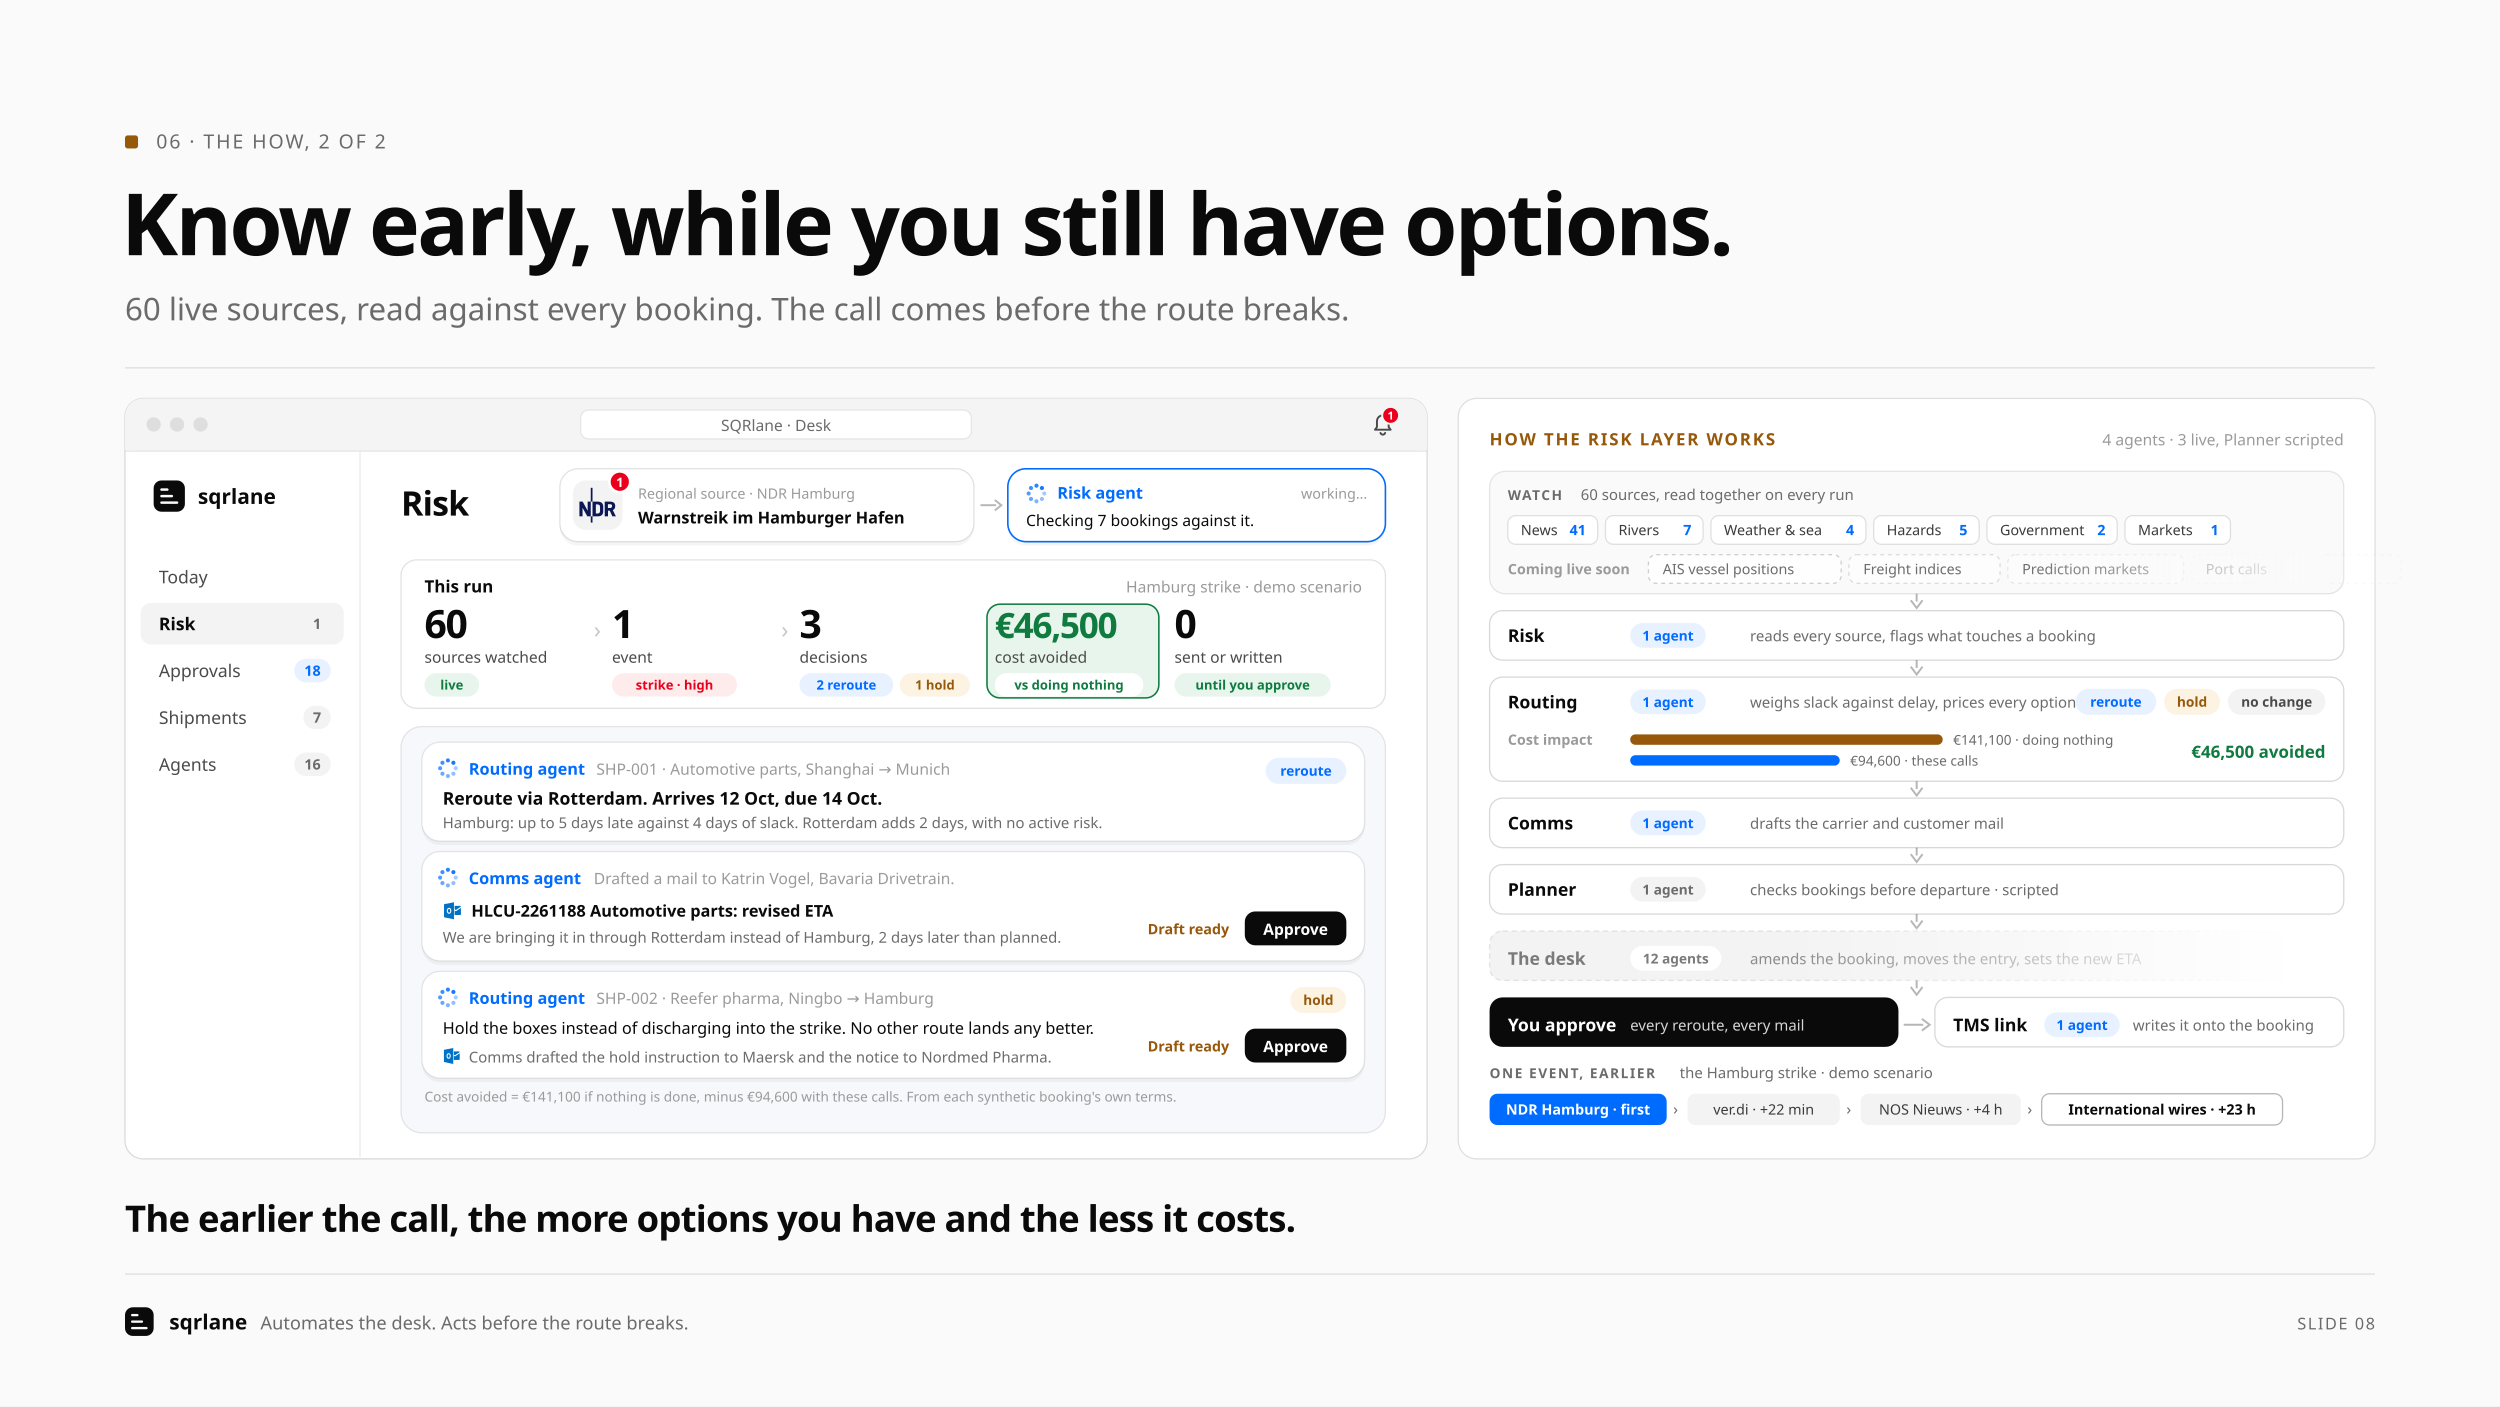
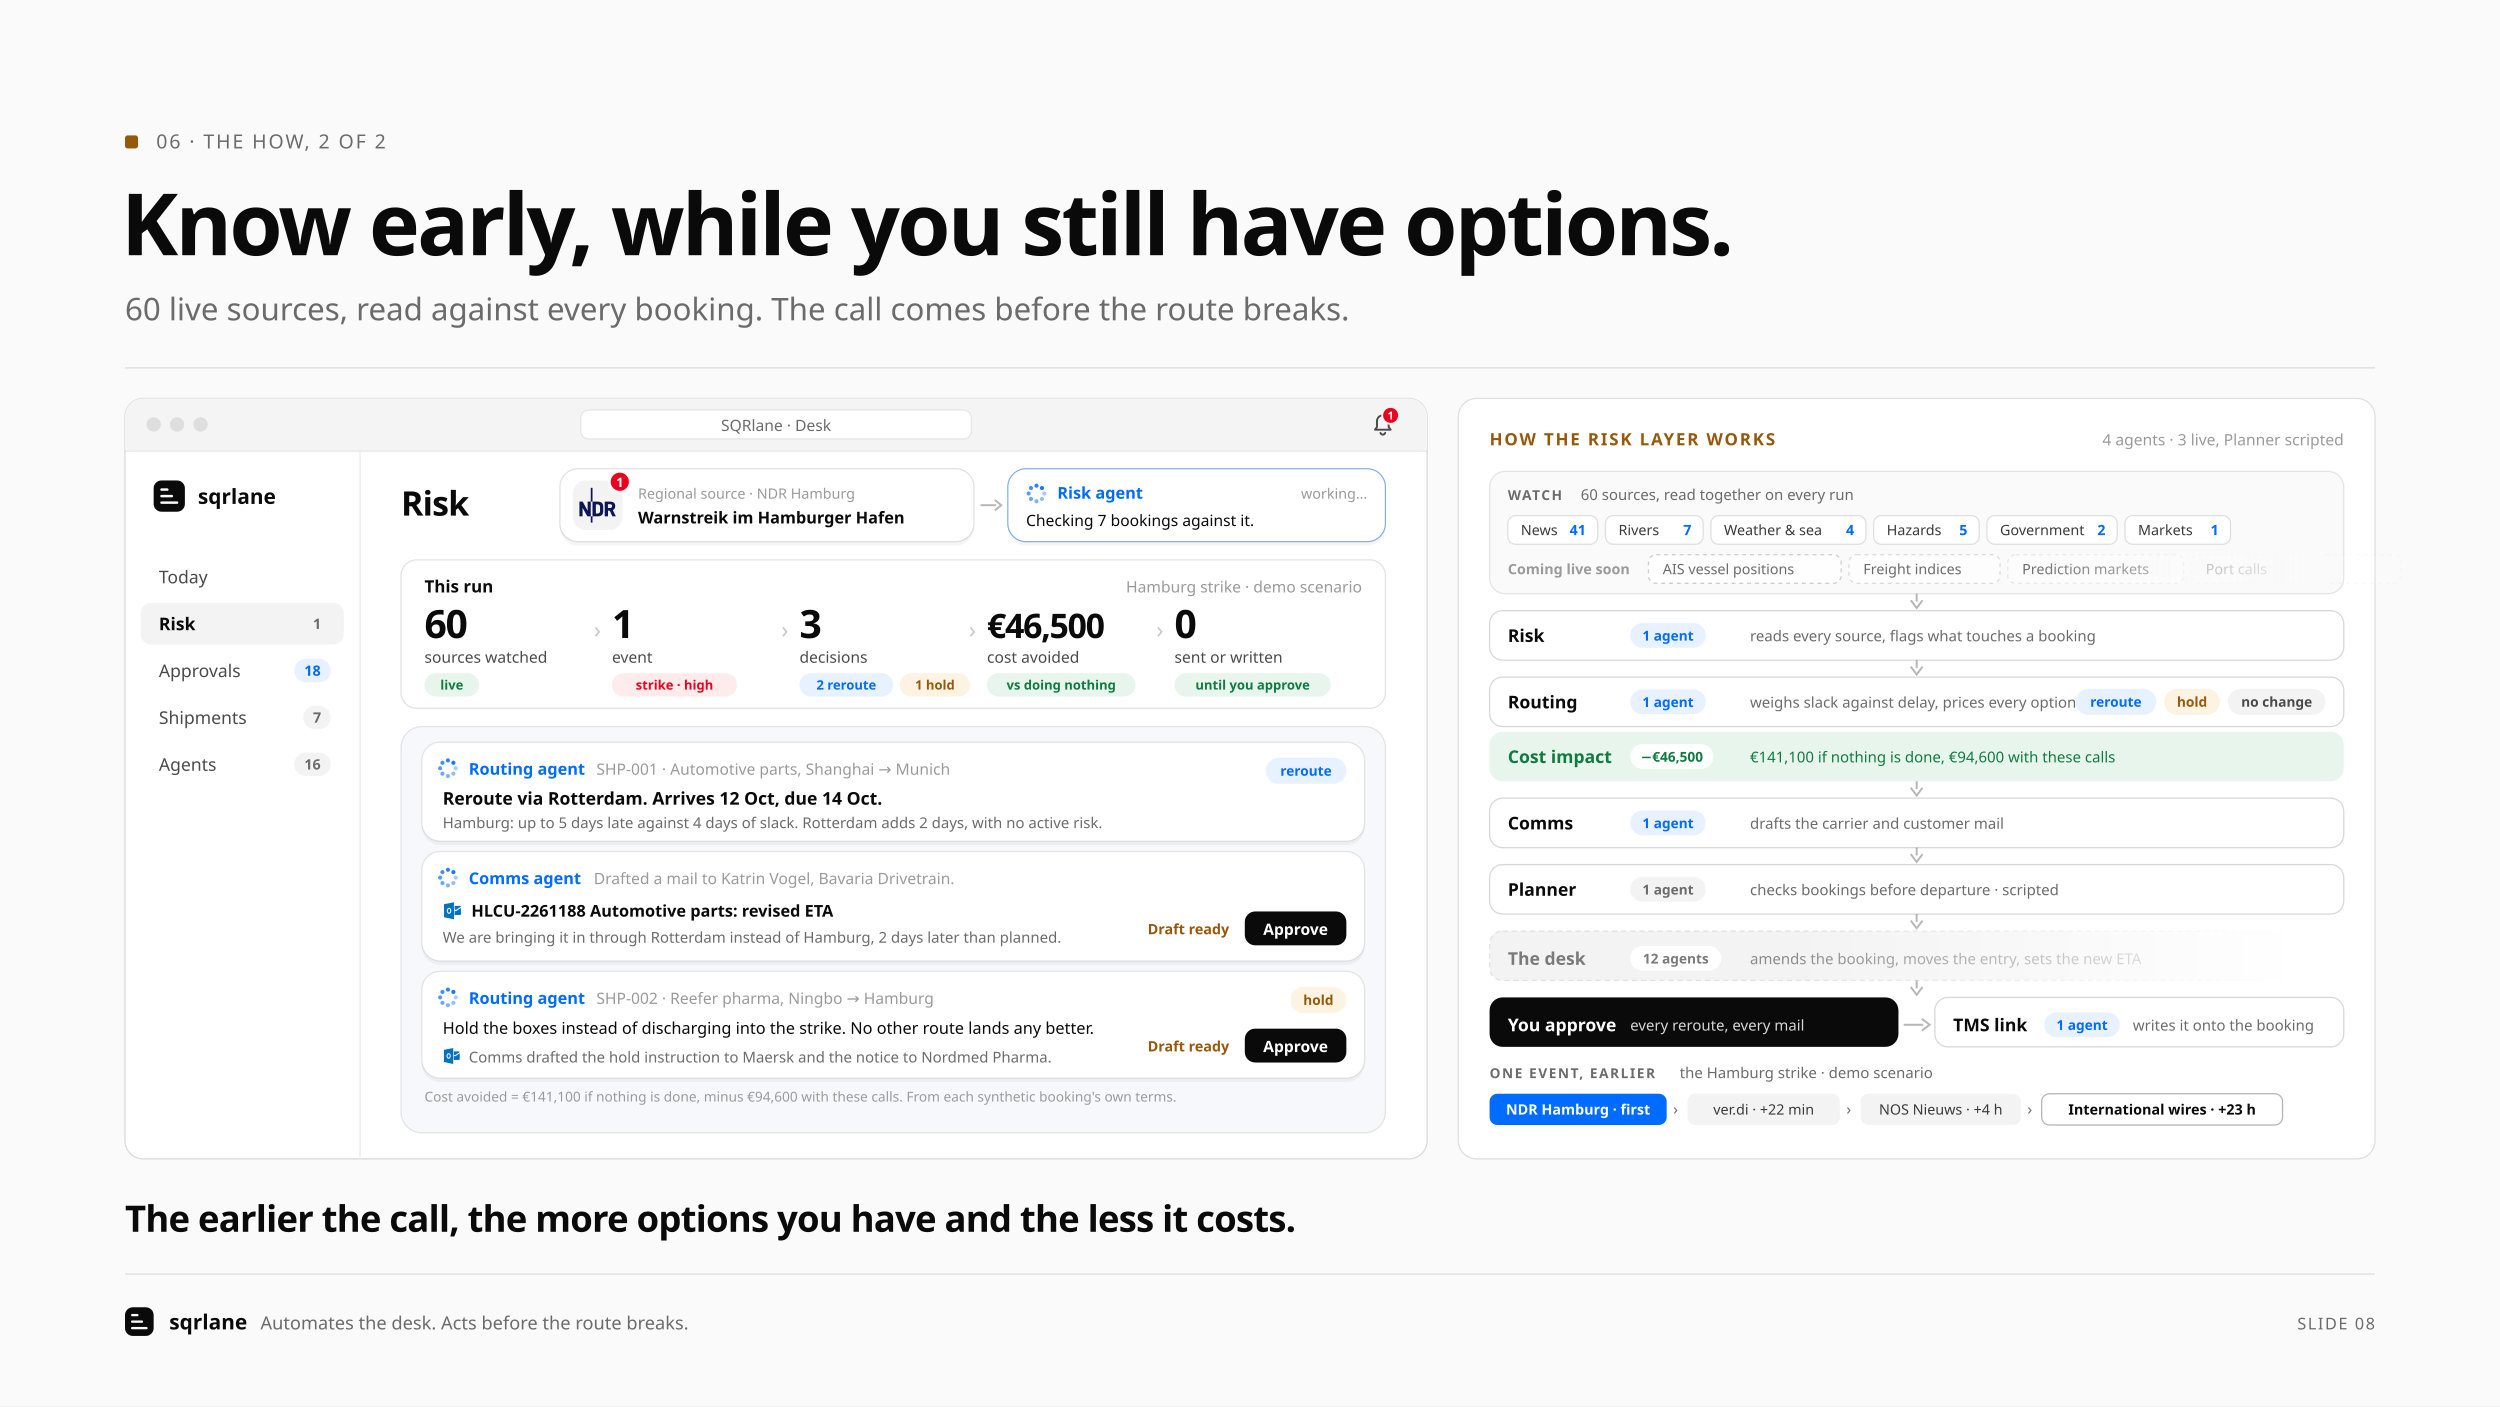
<svg xmlns="http://www.w3.org/2000/svg" width="1920" height="1080" viewBox="0 0 1920 1080">
  <rect id="background" x="0" y="0" width="1920" height="1080" fill="#FAFAFA" />
  <g id="header">
    <rect x="96" y="104" width="10" height="10" rx="2" fill="#96580A" />
    <text x="120" y="114" font-family="Geist" font-size="15" font-weight="500" fill="#6B6B6B" letter-spacing="1.44">06 · THE HOW, 2 OF 2</text>
    <text x="93" y="196" font-family="Geist" font-size="66" font-weight="600" fill="#0A0A0A" letter-spacing="-2">Know early, while you still have options.</text>
    <text x="96" y="246" font-family="Geist" font-size="24" font-weight="400" fill="#6B6B6B">60 live sources, read against every booking. The call comes before the route breaks.</text>
    <rect x="96" y="282" width="1728" height="1" fill="#0A0A0A" fill-opacity="0.12" />
  </g>
  <g id="dashboard">
    <rect x="96" y="306" width="1000" height="584" rx="14" fill="#FFFFFF" stroke="#0A0A0A" stroke-opacity="0.14" />
    <g id="window-bar">
      <rect x="96" y="306" width="1000" height="40" rx="14" fill="#F4F4F4" />
      <rect x="96" y="332" width="1000" height="14" fill="#F4F4F4" />
      <rect x="96" y="346" width="1000" height="1" fill="#0A0A0A" fill-opacity="0.09" />
      <circle cx="118" cy="326" r="5.5" fill="#DEDEDE" />
      <circle cx="136" cy="326" r="5.5" fill="#DEDEDE" />
      <circle cx="154" cy="326" r="5.5" fill="#DEDEDE" />
      <rect x="446.0" y="315" width="300" height="22" rx="6" fill="#FFFFFF" stroke="#0A0A0A" stroke-opacity="0.08" />
      <text x="596.0" y="331" font-family="Geist" font-size="12" font-weight="500" fill="#6B6B6B" text-anchor="middle">SQRlane · Desk</text>
    </g>
    <g id="sidebar">
      <rect x="276" y="347" width="1" height="542" fill="#0A0A0A" fill-opacity="0.08" />
      <rect x="118" y="369" width="24" height="24" rx="6" fill="#0A0A0A" />
      <path d="M124 386h12 M124 381h8 M124 376h4.5" stroke="#FAFAFA" stroke-width="1.9" stroke-linecap="round" fill="none" />
      <text x="152" y="387" font-family="Geist" font-size="16" font-weight="600" fill="#0A0A0A">sqrlane</text>
      <text x="122" y="448" font-family="Geist" font-size="13.5" font-weight="500" fill="#4A4A4A">Today</text>
      <rect x="108" y="463" width="156" height="32" rx="8" fill="#F3F3F3" />
      <text x="122" y="484" font-family="Geist" font-size="13.5" font-weight="600" fill="#0A0A0A">Risk</text>
      <rect x="233" y="470" width="21" height="18" rx="9" fill="#F3F3F3" />
      <text x="243.5" y="483" font-family="Geist" font-size="11" font-weight="600" fill="#6B6B6B" text-anchor="middle">1</text>
      <text x="122" y="520" font-family="Geist" font-size="13.5" font-weight="500" fill="#4A4A4A">Approvals</text>
      <rect x="226" y="506" width="28" height="18" rx="9" fill="#E8F1FF" />
      <text x="240.0" y="519" font-family="Geist" font-size="11" font-weight="600" fill="#006BFF" text-anchor="middle">18</text>
      <text x="122" y="556" font-family="Geist" font-size="13.5" font-weight="500" fill="#4A4A4A">Shipments</text>
      <rect x="233" y="542" width="21" height="18" rx="9" fill="#F3F3F3" />
      <text x="243.5" y="555" font-family="Geist" font-size="11" font-weight="600" fill="#6B6B6B" text-anchor="middle">7</text>
      <text x="122" y="592" font-family="Geist" font-size="13.5" font-weight="500" fill="#4A4A4A">Agents</text>
      <rect x="226" y="578" width="28" height="18" rx="9" fill="#F3F3F3" />
      <text x="240.0" y="591" font-family="Geist" font-size="11" font-weight="600" fill="#6B6B6B" text-anchor="middle">16</text>
    </g>
    <g id="notifications">
      <path d="M1056 330 h12 l-1.5 -2 v-4.5 a4.5 4.5 0 0 0 -9 0 v4.5 z M1060.2 332.5 a1.9 1.9 0 0 0 3.6 0" stroke="#4A4A4A" stroke-width="1.5" fill="none" stroke-linejoin="round" stroke-linecap="round" />
      <circle cx="1068" cy="319" r="6.5" fill="#EA001D" stroke="#F4F4F4" stroke-width="1.5" />
      <text x="1068" y="322.2" font-family="Geist" font-size="8.5" font-weight="700" fill="#FFFFFF" text-anchor="middle">1</text>
    </g>
    <g id="page-header">
      <text x="308" y="396" font-family="Geist" font-size="26" font-weight="600" fill="#0A0A0A" letter-spacing="-0.6">Risk</text>
    </g>
    <g id="popup-news">
      <rect x="430" y="363" width="318" height="56" rx="14" fill="#0A0A0A" fill-opacity="0.04" />
      <rect x="430" y="360" width="318" height="56" rx="14" fill="#FFFFFF" stroke="#0A0A0A" stroke-opacity="0.12" />
      <rect x="440" y="369" width="38" height="38" rx="10" fill="#F3F3F3" />
      <g id="mark-ndr" transform="translate(445.0 374.0) scale(1.1667)">
        <path fill="#0C1754" d="M5.184 19.325l-3.137-5.648v5.649H0V9.64h2.149l3.267 6.025V9.641h2.047v9.684zm2.279-9.684V.537H8.61v9.104zm0 13.822v-4.138H8.61v4.138zM12.037 9.64c2.395 0 3.63 1.147 3.63 3.368v2.918c0 2.28-1.19 3.398-3.63 3.398H8.61V9.641zm-.19 7.855c1.163 0 1.728-.581 1.728-1.771v-2.498c0-1.176-.58-1.757-1.727-1.757h-1.03v6.026zm9.845 1.83l-1.728-3.718h-1.161v3.717h-2.15V9.641h3.384c2.381 0 3.513.944 3.513 2.962 0 1.335-.493 2.134-1.597 2.613L24 19.326zm-1.568-5.475c.857 0 1.365-.494 1.365-1.32 0-.858-.377-1.177-1.365-1.177H18.76v2.498h1.365z" />
      </g>
      <circle cx="476" cy="370" r="8" fill="#EA001D" stroke="#FFFFFF" stroke-width="2" />
      <text x="476" y="374" font-family="Geist" font-size="10" font-weight="700" fill="#FFFFFF" text-anchor="middle">1</text>
      <text x="490" y="383" font-family="Geist" font-size="11" font-weight="500" fill="#9A9A9A">Regional source · NDR Hamburg</text>
      <text x="490" y="402" font-family="Geist" font-size="12.5" font-weight="600" fill="#0A0A0A">Warnstreik im Hamburger Hafen</text>
    </g>
    <path d="M753 388.0 L765 388.0" stroke="#0A0A0A" stroke-opacity="0.3" stroke-width="1.5" fill="none" />
    <path d="M764 384.0 L769 388.0 L764 392.0" stroke="#0A0A0A" stroke-opacity="0.3" stroke-width="1.5" fill="none" />
    <g id="popup-agent">
      <rect x="774" y="363" width="290" height="56" rx="14" fill="#0A0A0A" fill-opacity="0.04" />
      <rect x="774" y="360" width="290" height="56" rx="14" fill="#FFFFFF" stroke="#0A0A0A" stroke-opacity="0.12" />
-       <rect x="774" y="360" width="290" height="56" rx="14" fill="none" stroke="#006BFF" stroke-width="1.2" />
+       <rect x="774" y="360" width="290" height="56" rx="14" fill="none" stroke="#006BFF" stroke-width="0.8" stroke-opacity="0.45" />
      <circle cx="802.0" cy="379.0" r="1.6" fill="#006BFF" fill-opacity="0.35" />
      <circle cx="800.2" cy="383.2" r="1.6" fill="#006BFF" fill-opacity="0.43" />
      <circle cx="796.0" cy="385.0" r="1.6" fill="#006BFF" fill-opacity="0.51" />
      <circle cx="791.8" cy="383.2" r="1.6" fill="#006BFF" fill-opacity="0.59" />
      <circle cx="790.0" cy="379.0" r="1.6" fill="#006BFF" fill-opacity="0.67" />
      <circle cx="791.8" cy="374.8" r="1.6" fill="#006BFF" fill-opacity="0.75" />
      <circle cx="796.0" cy="373.0" r="1.6" fill="#006BFF" fill-opacity="0.83" />
      <circle cx="800.2" cy="374.8" r="1.6" fill="#006BFF" fill-opacity="0.91" />
      <text x="812" y="383" font-family="Geist" font-size="12.5" font-weight="600" fill="#006BFF">Risk agent</text>
      <text x="1050" y="383" font-family="Geist" font-size="11" font-weight="500" fill="#9A9A9A" text-anchor="end">working…</text>
      <text x="788" y="404" font-family="Geist" font-size="12" font-weight="400" fill="#0A0A0A">Checking 7 bookings against it.</text>
    </g>
    <g id="this-run">
      <rect x="308" y="430" width="756" height="114" rx="12" fill="#FFFFFF" stroke="#0A0A0A" stroke-opacity="0.12" />
      <text x="326" y="455" font-family="Geist" font-size="13" font-weight="600" fill="#0A0A0A">This run</text>
      <text x="1046" y="455" font-family="Geist" font-size="12" font-weight="400" fill="#9A9A9A" text-anchor="end">Hamburg strike · demo scenario</text>
      <text x="326.0" y="490" font-family="Geist" font-size="30" font-weight="600" fill="#0A0A0A" letter-spacing="-1">60</text>
      <text x="326.0" y="509" font-family="Geist" font-size="12" font-weight="500" fill="#4A4A4A">sources watched</text>
      <rect x="326.0" y="517" width="42" height="18" rx="9.0" fill="#E7F5EC" />
      <text x="347.0" y="529.6" font-family="Geist" font-size="10" font-weight="600" fill="#0F7B3F" text-anchor="middle">live</text>
      <text x="456.0" y="490" font-family="Geist" font-size="18" font-weight="400" fill="#C8C8C8">›</text>
      <text x="470.0" y="490" font-family="Geist" font-size="30" font-weight="600" fill="#0A0A0A" letter-spacing="-1">1</text>
      <text x="470.0" y="509" font-family="Geist" font-size="12" font-weight="500" fill="#4A4A4A">event</text>
      <rect x="470.0" y="517" width="96" height="18" rx="9.0" fill="#FEECEC" />
      <text x="518.0" y="529.6" font-family="Geist" font-size="10" font-weight="600" fill="#EA001D" text-anchor="middle">strike · high</text>
      <text x="600.0" y="490" font-family="Geist" font-size="18" font-weight="400" fill="#C8C8C8">›</text>
      <text x="614.0" y="490" font-family="Geist" font-size="30" font-weight="600" fill="#0A0A0A" letter-spacing="-1">3</text>
      <text x="614.0" y="509" font-family="Geist" font-size="12" font-weight="500" fill="#4A4A4A">decisions</text>
      <rect x="614.0" y="517" width="72" height="18" rx="9.0" fill="#E8F1FF" />
      <text x="650.0" y="529.6" font-family="Geist" font-size="10" font-weight="600" fill="#006BFF" text-anchor="middle">2 reroute</text>
      <rect x="691.0" y="517" width="54" height="18" rx="9.0" fill="#FDF3E3" />
      <text x="718.0" y="529.6" font-family="Geist" font-size="10" font-weight="600" fill="#96580A" text-anchor="middle">1 hold</text>
-       <rect x="758.0" y="464" width="132.0" height="72" rx="10" fill="#E7F5EC" stroke="#0F7B3F" stroke-width="1.2" />
-       <text x="764.0" y="490" font-family="Geist" font-size="27" font-weight="600" fill="#0F7B3F" letter-spacing="-1">€46,500</text>
-       <text x="764.0" y="509" font-family="Geist" font-size="12" font-weight="500" fill="#4A4A4A">cost avoided</text>
-       <rect x="764.0" y="517" width="114" height="18" rx="9.0" fill="#FFFFFF" />
-       <text x="821.0" y="529.6" font-family="Geist" font-size="10" font-weight="600" fill="#0F7B3F" text-anchor="middle">vs doing nothing</text>
+       <text x="744.0" y="490" font-family="Geist" font-size="18" font-weight="400" fill="#C8C8C8">›</text>
+       <text x="758.0" y="490" font-family="Geist" font-size="26" font-weight="600" fill="#0A0A0A" letter-spacing="-1">€46,500</text>
+       <text x="758.0" y="509" font-family="Geist" font-size="12" font-weight="500" fill="#4A4A4A">cost avoided</text>
+       <rect x="758.0" y="517" width="114" height="18" rx="9.0" fill="#E7F5EC" />
+       <text x="815.0" y="529.6" font-family="Geist" font-size="10" font-weight="600" fill="#0F7B3F" text-anchor="middle">vs doing nothing</text>
+       <text x="888.0" y="490" font-family="Geist" font-size="18" font-weight="400" fill="#C8C8C8">›</text>
      <text x="902.0" y="490" font-family="Geist" font-size="30" font-weight="600" fill="#0A0A0A" letter-spacing="-1">0</text>
      <text x="902.0" y="509" font-family="Geist" font-size="12" font-weight="500" fill="#4A4A4A">sent or written</text>
      <rect x="902.0" y="517" width="120" height="18" rx="9.0" fill="#E7F5EC" />
      <text x="962.0" y="529.6" font-family="Geist" font-size="10" font-weight="600" fill="#0F7B3F" text-anchor="middle">until you approve</text>
    </g>
    <g id="decisions">
      <rect x="308" y="558" width="756" height="312" rx="16" fill="#F6F8FB" stroke="#0A0A0A" stroke-opacity="0.10" />
      <rect x="324" y="573" width="724" height="76" rx="14" fill="#0A0A0A" fill-opacity="0.04" />
      <rect x="324" y="570" width="724" height="76" rx="14" fill="#FFFFFF" stroke="#0A0A0A" stroke-opacity="0.1" />
      <circle cx="350.0" cy="590.0" r="1.6" fill="#006BFF" fill-opacity="0.35" />
      <circle cx="348.2" cy="594.2" r="1.6" fill="#006BFF" fill-opacity="0.43" />
      <circle cx="344.0" cy="596.0" r="1.6" fill="#006BFF" fill-opacity="0.51" />
      <circle cx="339.8" cy="594.2" r="1.6" fill="#006BFF" fill-opacity="0.59" />
      <circle cx="338.0" cy="590.0" r="1.6" fill="#006BFF" fill-opacity="0.67" />
      <circle cx="339.8" cy="585.8" r="1.6" fill="#006BFF" fill-opacity="0.75" />
      <circle cx="344.0" cy="584.0" r="1.6" fill="#006BFF" fill-opacity="0.83" />
      <circle cx="348.2" cy="585.8" r="1.6" fill="#006BFF" fill-opacity="0.91" />
      <text x="360" y="595" font-family="Geist" font-size="12.5" font-weight="600" fill="#006BFF">Routing agent</text>
      <text x="458" y="595" font-family="Geist" font-size="12" font-weight="400" fill="#9A9A9A">SHP-001 · Automotive parts, Shanghai → Munich</text>
      <rect x="972" y="582" width="62" height="20" rx="10.0" fill="#E8F1FF" />
      <text x="1003.0" y="595.78" font-family="Geist" font-size="10.5" font-weight="600" fill="#006BFF" text-anchor="middle">reroute</text>
      <text x="340" y="618" font-family="Geist" font-size="13.5" font-weight="600" fill="#0A0A0A">Reroute via Rotterdam. Arrives 12 Oct, due 14 Oct.</text>
      <text x="340" y="636" font-family="Geist" font-size="11.5" font-weight="400" fill="#6B6B6B">Hamburg: up to 5 days late against 4 days of slack. Rotterdam adds 2 days, with no active risk.</text>
      <rect x="324" y="657" width="724" height="84" rx="14" fill="#0A0A0A" fill-opacity="0.04" />
      <rect x="324" y="654" width="724" height="84" rx="14" fill="#FFFFFF" stroke="#0A0A0A" stroke-opacity="0.1" />
      <circle cx="350.0" cy="674.0" r="1.6" fill="#006BFF" fill-opacity="0.35" />
      <circle cx="348.2" cy="678.2" r="1.6" fill="#006BFF" fill-opacity="0.43" />
      <circle cx="344.0" cy="680.0" r="1.6" fill="#006BFF" fill-opacity="0.51" />
      <circle cx="339.8" cy="678.2" r="1.6" fill="#006BFF" fill-opacity="0.59" />
      <circle cx="338.0" cy="674.0" r="1.6" fill="#006BFF" fill-opacity="0.67" />
      <circle cx="339.8" cy="669.8" r="1.6" fill="#006BFF" fill-opacity="0.75" />
      <circle cx="344.0" cy="668.0" r="1.6" fill="#006BFF" fill-opacity="0.83" />
      <circle cx="348.2" cy="669.8" r="1.6" fill="#006BFF" fill-opacity="0.91" />
      <text x="360" y="679" font-family="Geist" font-size="12.5" font-weight="600" fill="#006BFF">Comms agent</text>
      <text x="456" y="679" font-family="Geist" font-size="12" font-weight="400" fill="#9A9A9A">Drafted a mail to Katrin Vogel, Bavaria Drivetrain.</text>
      <g id="mark-outlook" transform="translate(340.0 692.0) scale(0.4688)">
        <path fill="#0072c6" d="M19.484 7.937v5.477l1.916 1.205a.5.5 0 0 0 .21 0l8.238-5.554a1.174 1.174 0 0 0-.959-1.128Z" />
        <path fill="#0072c6" d="m19.484 15.457l1.747 1.2a.52.52 0 0 0 .543 0c-.3.181 8.073-5.378 8.073-5.378v10.066a1.408 1.408 0 0 1-1.49 1.555h-8.874zm-9.044-2.525a1.61 1.61 0 0 0-1.42.838a4.13 4.13 0 0 0-.526 2.218A4.05 4.05 0 0 0 9.02 18.2a1.6 1.6 0 0 0 2.771.022a4 4 0 0 0 .515-2.2a4.37 4.37 0 0 0-.5-2.281a1.54 1.54 0 0 0-1.366-.809" />
        <path fill="#0072c6" d="M2.153 5.155v21.427L18.453 30V2Zm10.908 14.336a3.23 3.23 0 0 1-2.7 1.361a3.19 3.19 0 0 1-2.64-1.318A5.46 5.46 0 0 1 6.706 16.1a5.87 5.87 0 0 1 1.036-3.616a3.27 3.27 0 0 1 2.744-1.384a3.12 3.12 0 0 1 2.61 1.321a5.64 5.64 0 0 1 1 3.484a5.76 5.76 0 0 1-1.035 3.586" />
      </g>
      <text x="362" y="704" font-family="Geist" font-size="12.5" font-weight="600" fill="#0A0A0A">HLCU-2261188 Automotive parts: revised ETA</text>
      <text x="340" y="724" font-family="Geist" font-size="11.5" font-weight="400" fill="#6B6B6B">We are bringing it in through Rotterdam instead of Hamburg, 2 days later than planned.</text>
      <rect x="956" y="700" width="78" height="26" rx="8" fill="#0A0A0A" />
      <text x="995" y="718" font-family="Geist" font-size="12" font-weight="600" fill="#FFFFFF" text-anchor="middle">Approve</text>
      <text x="944" y="717.5" font-family="Geist" font-size="11" font-weight="600" fill="#96580A" text-anchor="end">Draft ready</text>
      <rect x="324" y="749" width="724" height="82" rx="14" fill="#0A0A0A" fill-opacity="0.04" />
      <rect x="324" y="746" width="724" height="82" rx="14" fill="#FFFFFF" stroke="#0A0A0A" stroke-opacity="0.1" />
      <circle cx="350.0" cy="766.0" r="1.6" fill="#006BFF" fill-opacity="0.35" />
      <circle cx="348.2" cy="770.2" r="1.6" fill="#006BFF" fill-opacity="0.43" />
      <circle cx="344.0" cy="772.0" r="1.6" fill="#006BFF" fill-opacity="0.51" />
      <circle cx="339.8" cy="770.2" r="1.6" fill="#006BFF" fill-opacity="0.59" />
      <circle cx="338.0" cy="766.0" r="1.6" fill="#006BFF" fill-opacity="0.67" />
      <circle cx="339.8" cy="761.8" r="1.6" fill="#006BFF" fill-opacity="0.75" />
      <circle cx="344.0" cy="760.0" r="1.6" fill="#006BFF" fill-opacity="0.83" />
      <circle cx="348.2" cy="761.8" r="1.6" fill="#006BFF" fill-opacity="0.91" />
      <text x="360" y="771" font-family="Geist" font-size="12.5" font-weight="600" fill="#006BFF">Routing agent</text>
      <text x="458" y="771" font-family="Geist" font-size="12" font-weight="400" fill="#9A9A9A">SHP-002 · Reefer pharma, Ningbo → Hamburg</text>
      <rect x="991" y="758" width="43" height="20" rx="10.0" fill="#FDF3E3" />
      <text x="1012.5" y="771.78" font-family="Geist" font-size="10.5" font-weight="600" fill="#96580A" text-anchor="middle">hold</text>
      <text x="340" y="794" font-family="Geist" font-size="12.5" font-weight="500" fill="#0A0A0A">Hold the boxes instead of discharging into the strike. No other route lands any better.</text>
      <g id="mark-outlook" transform="translate(340.0 804.0) scale(0.4375)">
        <path fill="#0072c6" d="M19.484 7.937v5.477l1.916 1.205a.5.5 0 0 0 .21 0l8.238-5.554a1.174 1.174 0 0 0-.959-1.128Z" />
        <path fill="#0072c6" d="m19.484 15.457l1.747 1.2a.52.52 0 0 0 .543 0c-.3.181 8.073-5.378 8.073-5.378v10.066a1.408 1.408 0 0 1-1.49 1.555h-8.874zm-9.044-2.525a1.61 1.61 0 0 0-1.42.838a4.13 4.13 0 0 0-.526 2.218A4.05 4.05 0 0 0 9.02 18.2a1.6 1.6 0 0 0 2.771.022a4 4 0 0 0 .515-2.2a4.37 4.37 0 0 0-.5-2.281a1.54 1.54 0 0 0-1.366-.809" />
        <path fill="#0072c6" d="M2.153 5.155v21.427L18.453 30V2Zm10.908 14.336a3.23 3.23 0 0 1-2.7 1.361a3.19 3.19 0 0 1-2.64-1.318A5.46 5.46 0 0 1 6.706 16.1a5.87 5.87 0 0 1 1.036-3.616a3.27 3.27 0 0 1 2.744-1.384a3.12 3.12 0 0 1 2.61 1.321a5.64 5.64 0 0 1 1 3.484a5.76 5.76 0 0 1-1.035 3.586" />
      </g>
      <text x="360" y="816" font-family="Geist" font-size="11.5" font-weight="400" fill="#6B6B6B">Comms drafted the hold instruction to Maersk and the notice to Nordmed Pharma.</text>
      <rect x="956" y="790" width="78" height="26" rx="8" fill="#0A0A0A" />
      <text x="995" y="808" font-family="Geist" font-size="12" font-weight="600" fill="#FFFFFF" text-anchor="middle">Approve</text>
      <text x="944" y="807.5" font-family="Geist" font-size="11" font-weight="600" fill="#96580A" text-anchor="end">Draft ready</text>
      <text x="326" y="846" font-family="Geist" font-size="10.5" font-weight="400" fill="#9A9A9A">Cost avoided = €141,100 if nothing is done, minus €94,600 with these calls. From each synthetic booking's own terms.</text>
    </g>
  </g>
  <g id="how-the-risk-layer-works">
    <rect x="1120" y="306" width="704" height="584" rx="14" fill="#FFFFFF" stroke="#0A0A0A" stroke-opacity="0.12" />
    <text x="1144" y="342" font-family="Geist" font-size="13" font-weight="600" fill="#96580A" letter-spacing="1.4">HOW THE RISK LAYER WORKS</text>
    <text x="1800" y="342" font-family="Geist" font-size="12" font-weight="500" fill="#9A9A9A" text-anchor="end">4 agents · 3 live, Planner scripted</text>
    <g id="watch">
      <rect x="1144" y="362" width="656" height="94" rx="12" fill="#FAFAFA" stroke="#0A0A0A" stroke-opacity="0.10" />
      <text x="1158" y="384" font-family="Geist" font-size="10.5" font-weight="700" fill="#6B6B6B" letter-spacing="1.2">WATCH</text>
      <text x="1214" y="384" font-family="Geist" font-size="11.5" font-weight="400" fill="#6B6B6B">60 sources, read together on every run</text>
      <rect x="1158" y="396" width="69" height="22" rx="6" fill="#FFFFFF" stroke="#0A0A0A" stroke-opacity="0.12" />
      <text x="1168" y="411" font-family="Geist" font-size="11" font-weight="500" fill="#3A3A3A">News</text>
      <text x="1218" y="411" font-family="Geist" font-size="11" font-weight="700" fill="#006BFF" text-anchor="end">41</text>
      <rect x="1233" y="396" width="75" height="22" rx="6" fill="#FFFFFF" stroke="#0A0A0A" stroke-opacity="0.12" />
      <text x="1243" y="411" font-family="Geist" font-size="11" font-weight="500" fill="#3A3A3A">Rivers</text>
      <text x="1299" y="411" font-family="Geist" font-size="11" font-weight="700" fill="#006BFF" text-anchor="end">7</text>
      <rect x="1314" y="396" width="119" height="22" rx="6" fill="#FFFFFF" stroke="#0A0A0A" stroke-opacity="0.12" />
      <text x="1324" y="411" font-family="Geist" font-size="11" font-weight="500" fill="#3A3A3A">Weather &amp; sea</text>
      <text x="1424" y="411" font-family="Geist" font-size="11" font-weight="700" fill="#006BFF" text-anchor="end">4</text>
      <rect x="1439" y="396" width="81" height="22" rx="6" fill="#FFFFFF" stroke="#0A0A0A" stroke-opacity="0.12" />
      <text x="1449" y="411" font-family="Geist" font-size="11" font-weight="500" fill="#3A3A3A">Hazards</text>
      <text x="1511" y="411" font-family="Geist" font-size="11" font-weight="700" fill="#006BFF" text-anchor="end">5</text>
      <rect x="1526" y="396" width="100" height="22" rx="6" fill="#FFFFFF" stroke="#0A0A0A" stroke-opacity="0.12" />
      <text x="1536" y="411" font-family="Geist" font-size="11" font-weight="500" fill="#3A3A3A">Government</text>
      <text x="1617" y="411" font-family="Geist" font-size="11" font-weight="700" fill="#006BFF" text-anchor="end">2</text>
      <rect x="1632" y="396" width="81" height="22" rx="6" fill="#FFFFFF" stroke="#0A0A0A" stroke-opacity="0.12" />
      <text x="1642" y="411" font-family="Geist" font-size="11" font-weight="500" fill="#3A3A3A">Markets</text>
      <text x="1704" y="411" font-family="Geist" font-size="11" font-weight="700" fill="#006BFF" text-anchor="end">1</text>
      <text x="1158" y="441" font-family="Geist" font-size="11" font-weight="600" fill="#9A9A9A">Coming live soon</text>
      <rect x="1266" y="426" width="148" height="22" rx="6" fill="#FFFFFF" stroke="#0A0A0A" stroke-opacity="0.19" stroke-dasharray="3 3" fill-opacity="0.85" />
      <text x="1277" y="441" font-family="Geist" font-size="11" font-weight="500" fill="#6B6B6B">AIS vessel positions</text>
      <rect x="1420" y="426" width="116" height="22" rx="6" fill="#FFFFFF" stroke="#0A0A0A" stroke-opacity="0.13" stroke-dasharray="3 3" fill-opacity="0.60" />
      <text x="1431" y="441" font-family="Geist" font-size="11" font-weight="500" fill="#6B6B6B">Freight indices</text>
      <rect x="1542" y="426" width="135" height="22" rx="6" fill="#FFFFFF" stroke="#0A0A0A" stroke-opacity="0.08" stroke-dasharray="3 3" fill-opacity="0.38" />
      <text x="1553" y="441" font-family="Geist" font-size="11" font-weight="500" fill="#6B6B6B">Prediction markets</text>
      <rect x="1683" y="426" width="85" height="22" rx="6" fill="#FFFFFF" stroke="#0A0A0A" stroke-opacity="0.04" stroke-dasharray="3 3" fill-opacity="0.20" />
      <text x="1694" y="441" font-family="Geist" font-size="11" font-weight="500" fill="#6B6B6B">Port calls</text>
      <rect x="1774" y="426" width="70" height="22" rx="6" fill="#FFFFFF" stroke="#0A0A0A" stroke-opacity="0.02" stroke-dasharray="3 3" fill-opacity="0.08" />
      <defs>
        <linearGradient id="soon-fade" x1="0" y1="0" x2="1" y2="0">
          <stop offset="0.55" stop-color="#FAFAFA" stop-opacity="0" />
          <stop offset="1" stop-color="#FAFAFA" stop-opacity="1" />
        </linearGradient>
      </defs>
      <rect x="1266" y="424" width="520" height="26" fill="url(#soon-fade)" />
    </g>
    <path d="M1472.0 456 L1472.0 462" stroke="#0A0A0A" stroke-opacity="0.3" stroke-width="1.5" fill="none" />
    <path d="M1467.5 461 L1472.0 467 L1476.5 461" stroke="#0A0A0A" stroke-opacity="0.3" stroke-width="1.5" fill="none" />
    <g id="risk-agent">
      <rect x="1144" y="469" width="656" height="38" rx="10" fill="#FFFFFF" stroke="#0A0A0A" stroke-opacity="0.16" />
      <text x="1158" y="493" font-family="Geist" font-size="13.5" font-weight="600" fill="#0A0A0A">Risk</text>
      <rect x="1252" y="478.5" width="58" height="19" rx="9.5" fill="#E8F1FF" />
      <text x="1281.0" y="492.0" font-family="Geist" font-size="10.5" font-weight="600" fill="#006BFF" text-anchor="middle">1 agent</text>
      <text x="1344" y="492.5" font-family="Geist" font-size="11.5" font-weight="400" fill="#6B6B6B">reads every source, flags what touches a booking</text>
    </g>
    <path d="M1472.0 507 L1472.0 513" stroke="#0A0A0A" stroke-opacity="0.3" stroke-width="1.5" fill="none" />
    <path d="M1467.5 512 L1472.0 518 L1476.5 512" stroke="#0A0A0A" stroke-opacity="0.3" stroke-width="1.5" fill="none" />
    <g id="routing-agent">
-       <rect x="1144" y="520" width="656" height="80" rx="10" fill="#FFFFFF" stroke="#0A0A0A" stroke-opacity="0.16" />
+       <rect x="1144" y="520" width="656" height="38" rx="10" fill="#FFFFFF" stroke="#0A0A0A" stroke-opacity="0.16" />
      <text x="1158" y="544" font-family="Geist" font-size="13.5" font-weight="600" fill="#0A0A0A">Routing</text>
      <rect x="1252" y="529.5" width="58" height="19" rx="9.5" fill="#E8F1FF" />
      <text x="1281.0" y="543.0" font-family="Geist" font-size="10.5" font-weight="600" fill="#006BFF" text-anchor="middle">1 agent</text>
      <text x="1344" y="543.5" font-family="Geist" font-size="11.5" font-weight="400" fill="#6B6B6B">weighs slack against delay, prices every option</text>
      <rect x="1711" y="529" width="75" height="20" rx="10.0" fill="#F3F3F3" />
      <text x="1748.5" y="542.78" font-family="Geist" font-size="10.5" font-weight="600" fill="#4A4A4A" text-anchor="middle">no change</text>
      <rect x="1662" y="529" width="43" height="20" rx="10.0" fill="#FDF3E3" />
      <text x="1683.5" y="542.78" font-family="Geist" font-size="10.5" font-weight="600" fill="#96580A" text-anchor="middle">hold</text>
      <rect x="1594" y="529" width="62" height="20" rx="10.0" fill="#E8F1FF" />
      <text x="1625.0" y="542.78" font-family="Geist" font-size="10.5" font-weight="600" fill="#006BFF" text-anchor="middle">reroute</text>
-       <text x="1158" y="572" font-family="Geist" font-size="11" font-weight="600" fill="#9A9A9A">Cost impact</text>
-       <rect x="1252" y="564" width="240.0" height="8" rx="4" fill="#96580A" />
-       <text x="1500.0" y="572" font-family="Geist" font-size="10.5" font-weight="500" fill="#6B6B6B">€141,100 · doing nothing</text>
-       <rect x="1252" y="580" width="160.907" height="8" rx="4" fill="#006BFF" />
-       <text x="1420.907" y="588" font-family="Geist" font-size="10.5" font-weight="500" fill="#6B6B6B">€94,600 · these calls</text>
-       <text x="1786" y="582" font-family="Geist" font-size="13" font-weight="700" fill="#0F7B3F" text-anchor="end">€46,500 avoided</text>
+     </g>
+     <g id="cost-impact">
+       <rect x="1144" y="562" width="656" height="38" rx="10" fill="#E7F5EC" />
+       <text x="1158" y="586" font-family="Geist" font-size="13.5" font-weight="600" fill="#0F7B3F">Cost impact</text>
+       <rect x="1252" y="571.5" width="64" height="19" rx="9.5" fill="#FFFFFF" />
+       <text x="1284.0" y="585.0" font-family="Geist" font-size="10.5" font-weight="600" fill="#0F7B3F" text-anchor="middle">−€46,500</text>
+       <text x="1344" y="585.5" font-family="Geist" font-size="11.5" font-weight="400" fill="#0F7B3F">€141,100 if nothing is done, €94,600 with these calls</text>
    </g>
    <path d="M1472.0 600 L1472.0 606" stroke="#0A0A0A" stroke-opacity="0.3" stroke-width="1.5" fill="none" />
    <path d="M1467.5 605 L1472.0 611 L1476.5 605" stroke="#0A0A0A" stroke-opacity="0.3" stroke-width="1.5" fill="none" />
    <g id="comms-agent">
      <rect x="1144" y="613" width="656" height="38" rx="10" fill="#FFFFFF" stroke="#0A0A0A" stroke-opacity="0.16" />
      <text x="1158" y="637" font-family="Geist" font-size="13.5" font-weight="600" fill="#0A0A0A">Comms</text>
      <rect x="1252" y="622.5" width="58" height="19" rx="9.5" fill="#E8F1FF" />
      <text x="1281.0" y="636.0" font-family="Geist" font-size="10.5" font-weight="600" fill="#006BFF" text-anchor="middle">1 agent</text>
      <text x="1344" y="636.5" font-family="Geist" font-size="11.5" font-weight="400" fill="#6B6B6B">drafts the carrier and customer mail</text>
    </g>
    <path d="M1472.0 651 L1472.0 657" stroke="#0A0A0A" stroke-opacity="0.3" stroke-width="1.5" fill="none" />
    <path d="M1467.5 656 L1472.0 662 L1476.5 656" stroke="#0A0A0A" stroke-opacity="0.3" stroke-width="1.5" fill="none" />
    <g id="planner-agent">
      <rect x="1144" y="664" width="656" height="38" rx="10" fill="#FFFFFF" stroke="#0A0A0A" stroke-opacity="0.16" />
      <text x="1158" y="688" font-family="Geist" font-size="13.5" font-weight="600" fill="#0A0A0A">Planner</text>
      <rect x="1252" y="673.5" width="58" height="19" rx="9.5" fill="#F3F3F3" />
      <text x="1281.0" y="687.0" font-family="Geist" font-size="10.5" font-weight="600" fill="#6B6B6B" text-anchor="middle">1 agent</text>
      <text x="1344" y="687.5" font-family="Geist" font-size="11.5" font-weight="400" fill="#6B6B6B">checks bookings before departure · scripted</text>
    </g>
    <path d="M1472.0 702 L1472.0 708" stroke="#0A0A0A" stroke-opacity="0.3" stroke-width="1.5" fill="none" />
    <path d="M1467.5 707 L1472.0 713 L1476.5 707" stroke="#0A0A0A" stroke-opacity="0.3" stroke-width="1.5" fill="none" />
    <g id="the-desk">
      <rect x="1144" y="715" width="656" height="38" rx="10" fill="#F3F3F3" stroke="#0A0A0A" stroke-opacity="0.10" stroke-dasharray="4 3" />
      <text x="1158" y="741" font-family="Geist" font-size="13.5" font-weight="600" fill="#7A7A7A">The desk</text>
      <rect x="1252" y="726.5" width="70" height="19" rx="9.5" fill="#FFFFFF" />
      <text x="1287.0" y="740.0" font-family="Geist" font-size="10.5" font-weight="600" fill="#7A7A7A" text-anchor="middle">12 agents</text>
      <text x="1344" y="740.5" font-family="Geist" font-size="11.5" font-weight="400" fill="#8A8A8A">amends the booking, moves the entry, sets the new ETA</text>
      <defs>
        <linearGradient id="desk-fade" x1="0" y1="0" x2="1" y2="0">
          <stop offset="0.35" stop-color="#FFFFFF" stop-opacity="0" />
          <stop offset="0.95" stop-color="#FFFFFF" stop-opacity="1" />
        </linearGradient>
      </defs>
      <rect x="1142" y="713" width="660" height="42" fill="url(#desk-fade)" />
    </g>
    <path d="M1472.0 753 L1472.0 759" stroke="#0A0A0A" stroke-opacity="0.3" stroke-width="1.5" fill="none" />
    <path d="M1467.5 758 L1472.0 764 L1476.5 758" stroke="#0A0A0A" stroke-opacity="0.3" stroke-width="1.5" fill="none" />
    <g id="gate-and-record">
      <rect x="1144" y="766" width="314.0" height="38" rx="10" fill="#0A0A0A" />
      <text x="1158" y="792" font-family="Geist" font-size="13.5" font-weight="700" fill="#FFFFFF">You approve</text>
      <text x="1252" y="791.5" font-family="Geist" font-size="11.5" font-weight="400" fill="#D6D6D6">every reroute, every mail</text>
      <path d="M1462.0 787 L1477.0 787" stroke="#0A0A0A" stroke-opacity="0.3" stroke-width="1.5" fill="none" />
      <path d="M1476.0 782.5 L1482.0 787 L1476.0 791.5" stroke="#0A0A0A" stroke-opacity="0.3" stroke-width="1.5" fill="none" />
      <rect x="1486.0" y="766" width="314.0" height="38" rx="10" fill="#FFFFFF" stroke="#0A0A0A" stroke-opacity="0.16" />
      <text x="1500.0" y="792" font-family="Geist" font-size="13.5" font-weight="600" fill="#0A0A0A">TMS link</text>
      <rect x="1570.0" y="777.5" width="58" height="19" rx="9.5" fill="#E8F1FF" />
      <text x="1599.0" y="791.0" font-family="Geist" font-size="10.5" font-weight="600" fill="#006BFF" text-anchor="middle">1 agent</text>
      <text x="1638.0" y="791.5" font-family="Geist" font-size="11.5" font-weight="400" fill="#6B6B6B">writes it onto the booking</text>
    </g>
    <g id="detection-trail">
      <text x="1144" y="828" font-family="Geist" font-size="10.5" font-weight="700" fill="#6B6B6B" letter-spacing="1.2">ONE EVENT, EARLIER</text>
      <text x="1290" y="828" font-family="Geist" font-size="11.5" font-weight="400" fill="#6B6B6B">the Hamburg strike · demo scenario</text>
      <rect x="1144" y="840" width="136" height="24" rx="6" fill="#006BFF" />
      <text x="1212.0" y="856" font-family="Geist" font-size="11" font-weight="600" fill="#FFFFFF" text-anchor="middle">NDR Hamburg · first</text>
      <text x="1285" y="856" font-family="Geist" font-size="12" font-weight="500" fill="#6B6B6B">›</text>
      <rect x="1296" y="840" width="117" height="24" rx="6" fill="#F3F3F3" />
      <text x="1354.5" y="856" font-family="Geist" font-size="11" font-weight="500" fill="#3A3A3A" text-anchor="middle">ver.di · +22 min</text>
      <text x="1418" y="856" font-family="Geist" font-size="12" font-weight="500" fill="#6B6B6B">›</text>
      <rect x="1429" y="840" width="123" height="24" rx="6" fill="#F3F3F3" />
      <text x="1490.5" y="856" font-family="Geist" font-size="11" font-weight="500" fill="#3A3A3A" text-anchor="middle">NOS Nieuws · +4 h</text>
      <text x="1557" y="856" font-family="Geist" font-size="12" font-weight="500" fill="#6B6B6B">›</text>
      <rect x="1568" y="840" width="185" height="24" rx="6" fill="#FFFFFF" stroke="#0A0A0A" stroke-opacity="0.3" />
      <text x="1660.5" y="856" font-family="Geist" font-size="11" font-weight="600" fill="#0A0A0A" text-anchor="middle">International wires · +23 h</text>
    </g>
  </g>
  <text x="96" y="946" font-family="Geist" font-size="28" font-weight="600" fill="#0A0A0A" letter-spacing="-0.6">The earlier the call, the more options you have and the less it costs.</text>
  <g id="footer">
    <rect x="96" y="978" width="1728" height="1" fill="#0A0A0A" fill-opacity="0.12" />
    <rect x="96" y="1004" width="22" height="22" rx="6" fill="#0A0A0A" />
    <path d="M101.5 1020h11 M101.5 1015h7.5 M101.5 1010h4" stroke="#FAFAFA" stroke-width="1.8" stroke-linecap="round" fill="none" />
    <text x="130" y="1021" font-family="Geist" font-size="16" font-weight="600" fill="#0A0A0A">sqrlane</text>
    <text x="200" y="1021" font-family="Geist" font-size="14" font-weight="400" fill="#6B6B6B">Automates the desk. Acts before the route breaks.</text>
    <text x="1824" y="1021" font-family="Geist" font-size="12.5" font-weight="500" fill="#6B6B6B" text-anchor="end" letter-spacing="1.2">SLIDE 08</text>
  </g>
</svg>
